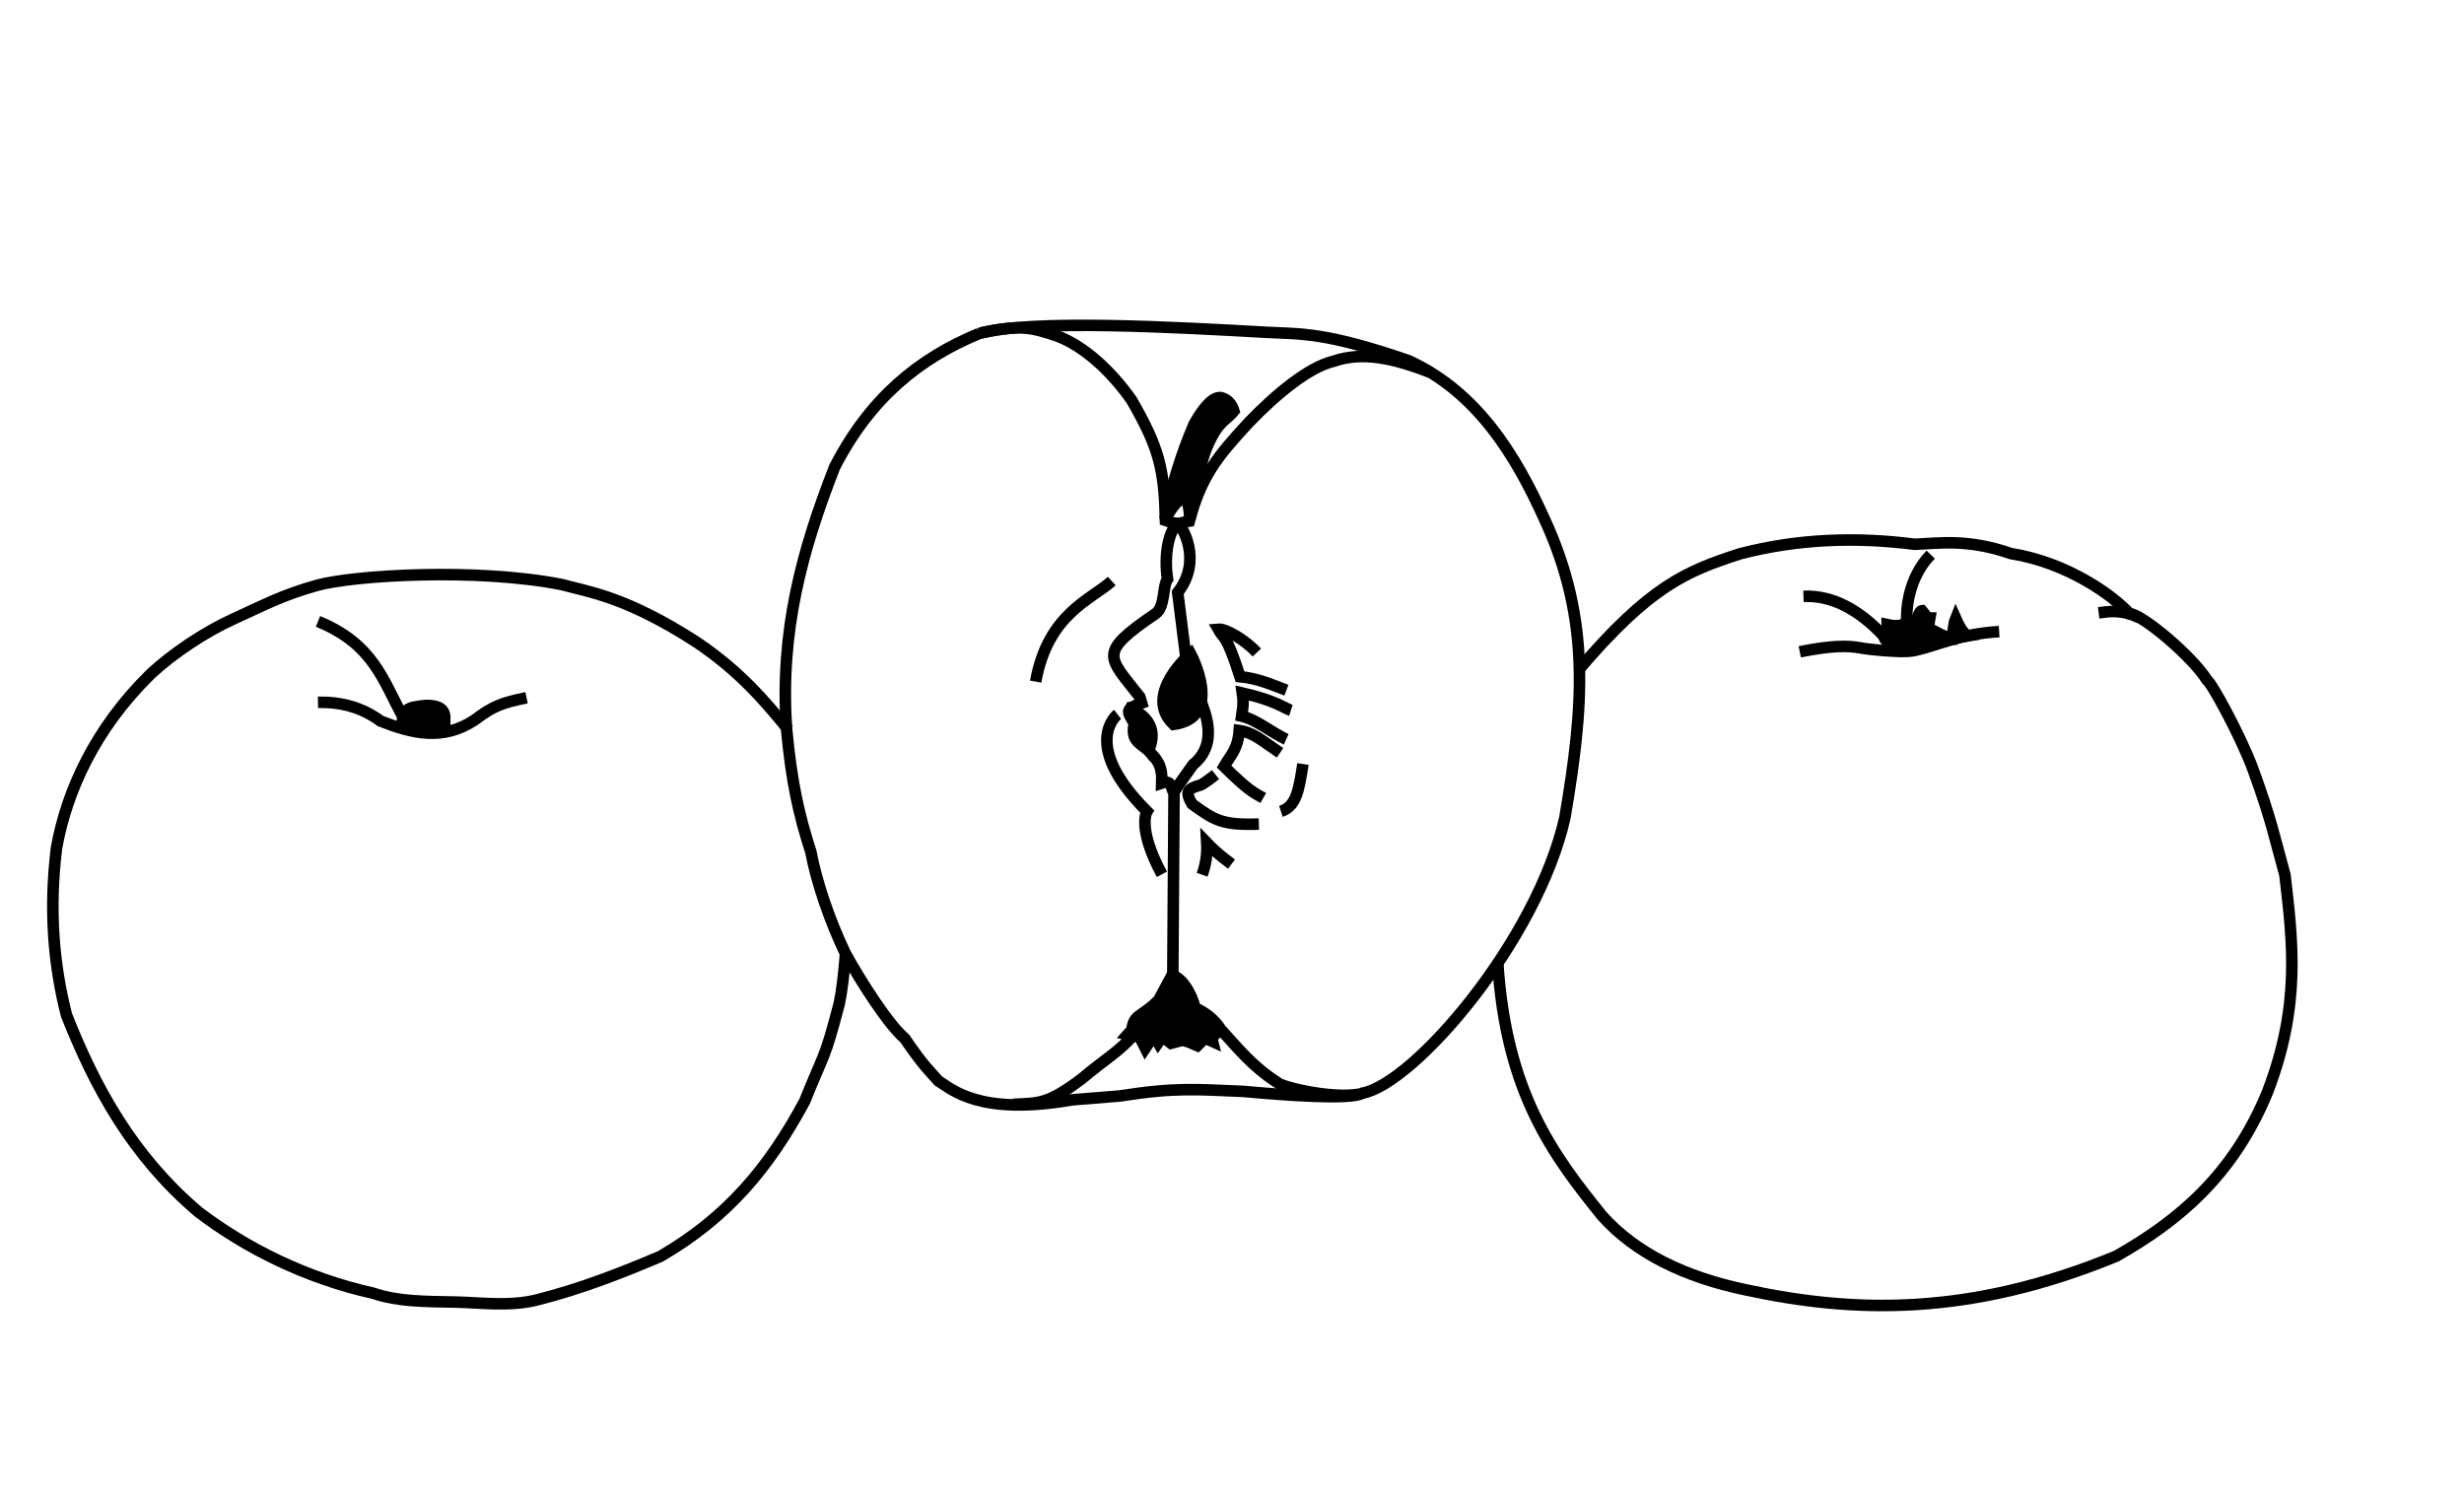
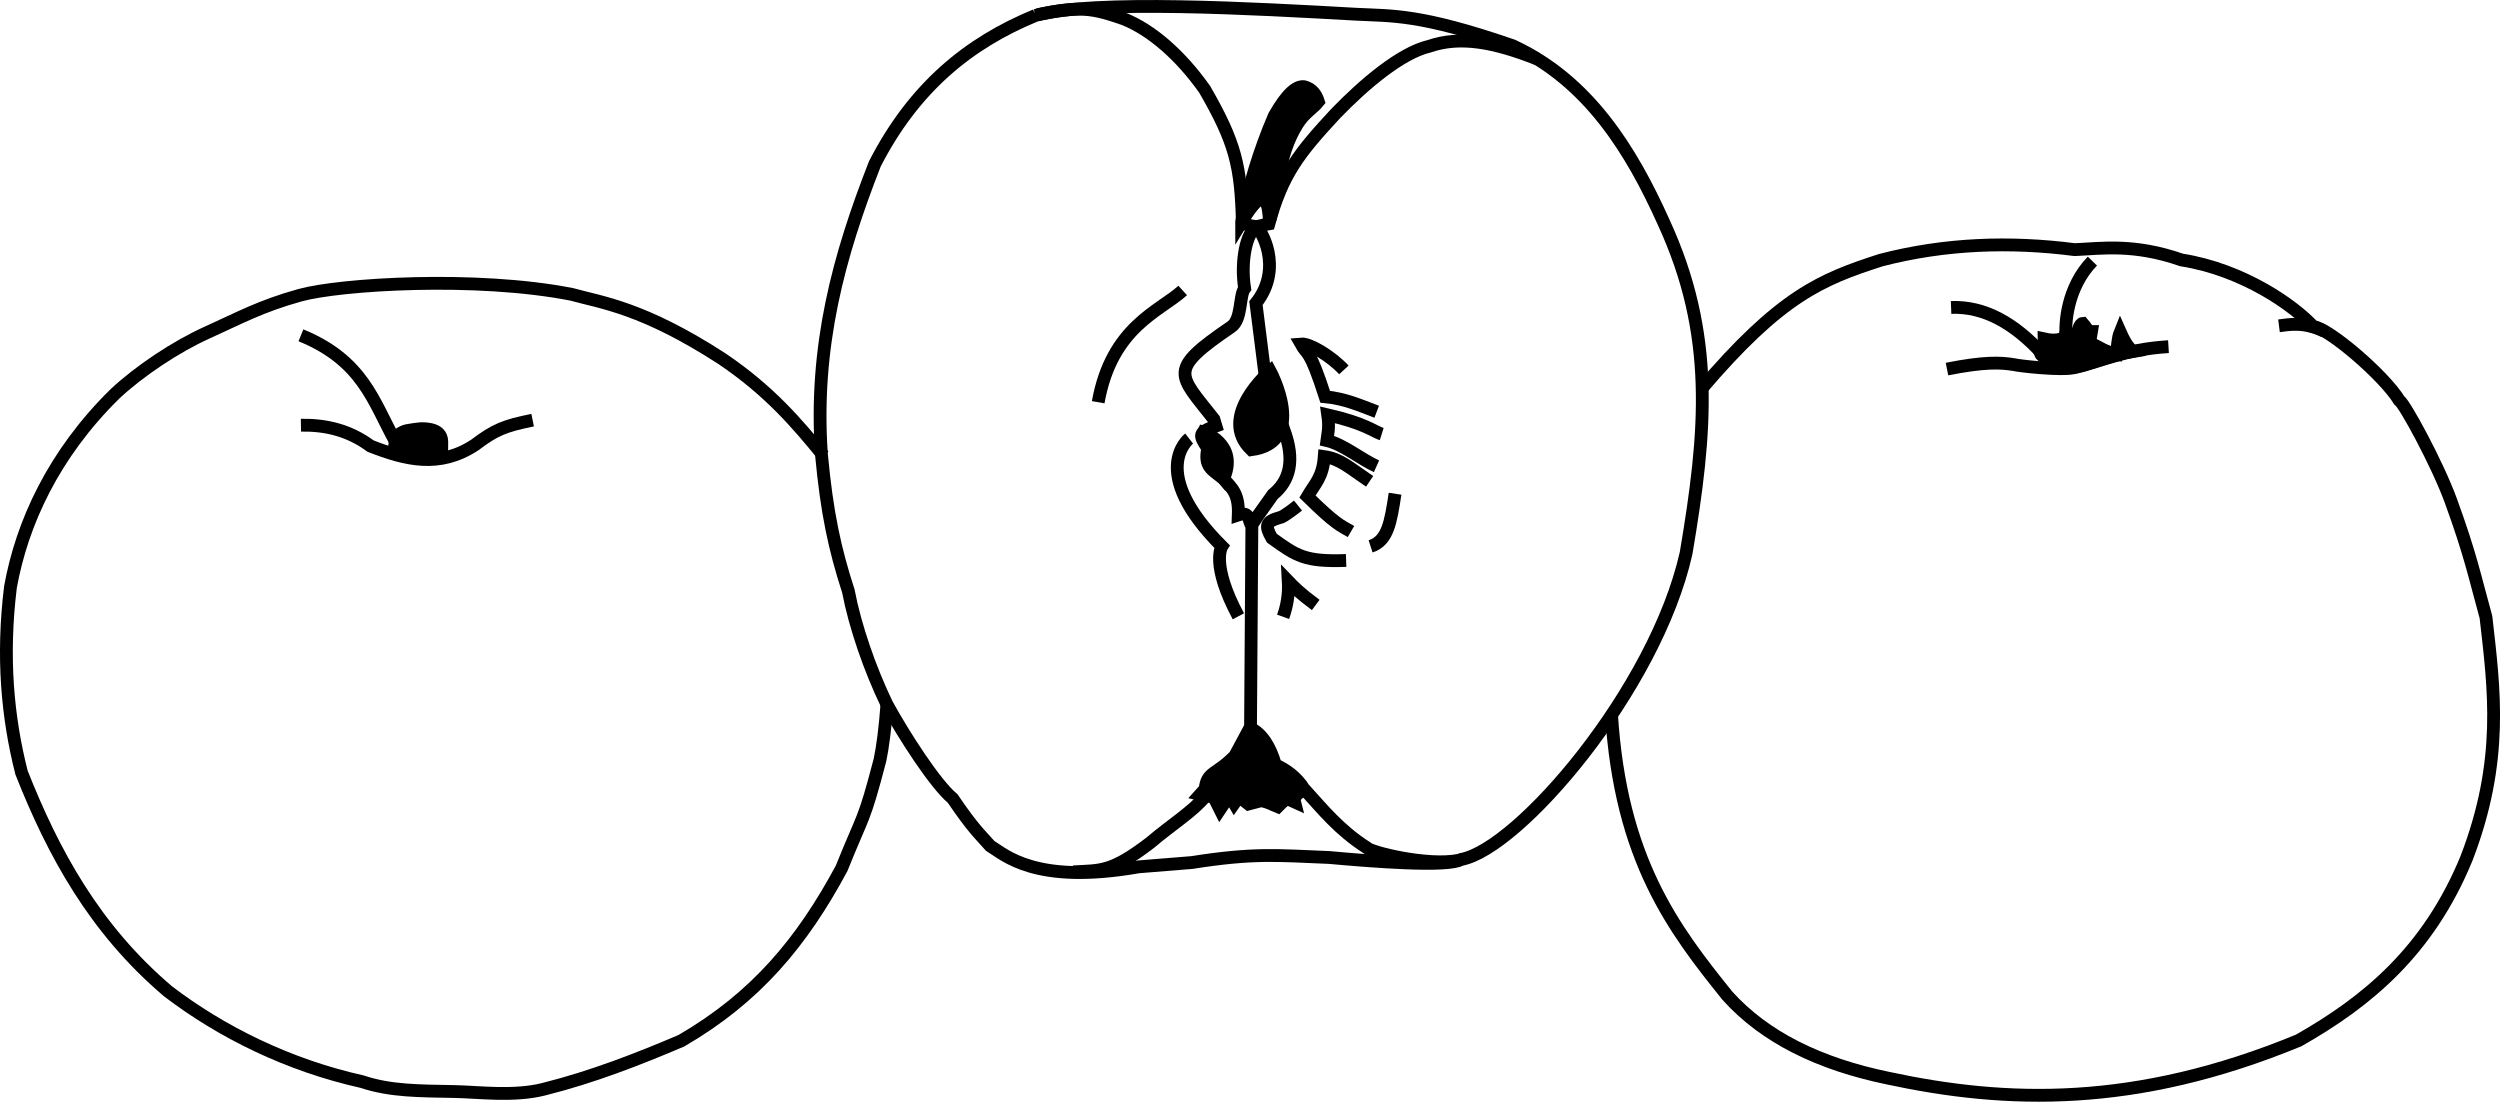
- <svg xmlns="http://www.w3.org/2000/svg" id="svg5369" height="1035" width="1709" version="1.1">
+ <svg xmlns="http://www.w3.org/2000/svg" id="svg5369" height="687.858" width="1560.938" version="1.1">
  <defs id="defs44" />
-   <g id="layer7" transform="translate(8.7857 -286.29)">
-     <path id="path5418" style="stroke:#000;stroke-width:8;fill:none" d="m577.71 947.07c-1.095 14.86-2.716 27.655-4.388 35.359-10.376 39.647-9.872 32.679-24.03 67.825-24.801 46.128-53.492 80.506-100 107.54-26.84 11.423-55.321 22.594-85.915 30.262-18.525 4.739-40.715 1.729-55.826 1.443-21.547-0.409-39.842-0.201-57.554-6.151-46.346-10.346-87.881-31.019-121.13-56.338-45.928-38.935-71.73-86.496-91.549-136.62-8.823-34.657-12.247-72.474-6.91-115.91 7.118-39.509 26.697-82.787 65.36-120.71 15.023-14.015 37.702-29.27 57.635-38.243 20.001-9.004 33.041-16.348 57.799-23.227v0c24.758-6.878 109.84-12.317 169.78-0.502 18.285 5.122 44.223 8.102 93.662 40.141 29.833 20.188 46.847 40.376 63.38 60.563" />
-     <path id="path6322" style="stroke:#000;stroke-width:8;fill:none" d="m220.55 487.17c15.348-0.286 29.958 3.081 43.478 13.043 21.617 8.485 42.957 13.977 65.217-0.791 12.505-9.418 18.29-11.798 35.968-15.415" transform="translate(-8.7857 286.29)" />
-     <path id="path6324" style="stroke:#000;stroke-width:8;fill:none" d="m220.55 431.05c38.61 15.792 45.136 41.106 58.769 65.89" transform="translate(-8.7857 286.29)" />
-     <path id="path6326" style="stroke:#000;stroke-width:8" d="m278.07 504.45c1.216-2.738 1.233-8.031 1.964-9.809 0.817-1.27 3.938-3.853 7.957-4.29 5.08-0.795 8.28-1.562 13.643-0.445 3.931 0.865 6.716 3.057 6.847 7.373-0.132 3.968 0.012 7.106 0.137 10.305" transform="translate(-8.7857 286.29)" />
+   <g id="layer7" transform="translate(-23.86777,-507.9769)">
+     <path id="path5418" style="fill:none;stroke:#000000;stroke-width:8" d="m 577.71,947.07 c -1.095,14.86 -2.716,27.655 -4.388,35.359 -10.376,39.647 -9.872,32.679 -24.03,67.825 -24.801,46.128 -53.492,80.506 -100,107.54 -26.84,11.423 -55.321,22.594 -85.915,30.262 -18.525,4.739 -40.715,1.729 -55.826,1.443 -21.547,-0.409 -39.842,-0.201 -57.554,-6.151 -46.346,-10.346 -87.881,-31.019 -121.13,-56.338 -45.928,-38.935 -71.73,-86.496 -91.549,-136.62 -8.823,-34.657 -12.247,-72.474 -6.91,-115.91 7.118,-39.509 26.697,-82.787 65.36,-120.71 15.023,-14.015 37.702,-29.27 57.635,-38.243 20.001,-9.004 33.041,-16.348 57.799,-23.227 l 0,1e-4 c 24.758,-6.878 109.84,-12.317 169.78,-0.502 18.285,5.122 44.223,8.102 93.662,40.141 29.833,20.188 46.847,40.376 63.38,60.563" />
+     <path id="path6322" style="fill:none;stroke:#000000;stroke-width:8" d="m 220.55,487.17 c 15.348,-0.286 29.958,3.081 43.478,13.043 21.617,8.485 42.957,13.977 65.217,-0.791 12.505,-9.418 18.29,-11.798 35.968,-15.415" transform="translate(-8.7857,286.29)" />
+     <path id="path6324" style="fill:none;stroke:#000000;stroke-width:8" d="m 220.55,431.05 c 38.61,15.792 45.136,41.106 58.769,65.89" transform="translate(-8.7857,286.29)" />
+     <path id="path6326" style="stroke:#000000;stroke-width:8" d="m 278.07,504.45 c 1.216,-2.738 1.233,-8.031 1.964,-9.809 0.817,-1.27 3.938,-3.853 7.957,-4.29 5.08,-0.795 8.28,-1.562 13.643,-0.445 3.931,0.865 6.716,3.057 6.847,7.373 -0.132,3.968 0.012,7.106 0.137,10.305" transform="translate(-8.7857,286.29)" />
  </g>
-   <g id="layer8" transform="translate(8.7857 -286.29)">
-     <path id="outline" style="stroke:#000;stroke-width:8;fill:none" d="m670.4 517.63c36.346-10.063 136.92-4.3 200.39-0.764 22.382 1.161 39.561-0.337 97.438 19.608 47.517 21.855 74.288 65.543 94.392 110.28 32.368 70.305 26.887 130.37 14.019 206.54-19.268 85.711-104.74 184.75-140.48 191.31-8.324 5.042-57.373 1.035-82.466-1.241-32.678-1.327-47.036-2.929-85.666 3.159l-33.24 2.693c-64.614 11.363-83.613-7.638-92.677-13.084-6.338-7.26-10.181-10.104-23.414-29.562-10.942-9.16-30.043-38.729-41.122-58.879-10.617-22.118-19.774-48.501-24.004-70.62-8.512-26.432-13.387-48.522-16.822-85.455-4.705-67.464 10.856-123.83 33.35-181.31 24.465-47.678 58.554-75.509 100.31-92.676z" />
-     <g id="slice" style="stroke:#000;stroke-width:8;fill:none">
-       <path id="path5467" d="m838.48 1001c11.372 12.44 21.368 25.084 38.711 36.225 2.183 2.841 37.415 11.655 57.18 7.974" style="stroke:#000;stroke-width:8;fill:none" />
-       <path id="path5480" d="m776.7 1004.9c-8.312 10.022-20.366 17.137-34.695 29.28-24.461 18.694-30.707 17.173-48.034 18.163" style="stroke:#000;stroke-width:8;fill:none" />
-       <path id="path5482" d="m671.61 517.19c26.483-5.491 34.085-4.317 53.814 2.542 17.416 6.897 35.599 22.776 50.626 44.06 19.279 33.373 22.647 47.982 23.526 83.483 1.566 0.534 5.142 1.882 7.941 2.067 2.61 0.172 5.484-1.14 8.585-1.643 8.385-30.896 18.684-43.979 41.531-68.633 18.115-18.794 41.042-38.069 58.515-42.187 19.655-6.749 40.787-2.545 67.327 7.854" style="stroke:#000;stroke-width:8;fill:none" />
+   <g id="layer8" transform="translate(-23.86777,-507.9769)">
+     <path id="outline" style="fill:none;stroke:#000000;stroke-width:8" d="m 670.4,517.63 c 36.346,-10.063 136.92,-4.3 200.39,-0.764 22.382,1.161 39.561,-0.337 97.438,19.608 47.517,21.855 74.288,65.543 94.392,110.28 32.368,70.305 26.887,130.37 14.019,206.54 -19.268,85.711 -104.74,184.75 -140.48,191.31 -8.324,5.042 -57.373,1.035 -82.466,-1.241 -32.678,-1.327 -47.036,-2.929 -85.666,3.159 l -33.24,2.693 c -64.614,11.363 -83.613,-7.638 -92.677,-13.084 -6.338,-7.26 -10.181,-10.104 -23.414,-29.562 -10.942,-9.16 -30.043,-38.729 -41.122,-58.879 -10.617,-22.118 -19.774,-48.501 -24.004,-70.62 -8.512,-26.432 -13.387,-48.522 -16.822,-85.455 -4.705,-67.464 10.856,-123.83 33.35,-181.31 24.465,-47.678 58.554,-75.509 100.31,-92.676 z" />
+     <g id="slice" style="fill:none;stroke:#000000;stroke-width:8">
+       <path id="path5467" d="m 838.48,1001 c 11.372,12.44 21.368,25.084 38.711,36.225 2.183,2.841 37.415,11.655 57.18,7.974" style="fill:none;stroke:#000000;stroke-width:8" />
+       <path id="path5480" d="m 776.7,1004.9 c -8.312,10.022 -20.366,17.137 -34.695,29.28 -24.461,18.694 -30.707,17.173 -48.034,18.163" style="fill:none;stroke:#000000;stroke-width:8" />
+       <path id="path5482" d="m 671.61,517.19 c 26.483,-5.491 34.085,-4.317 53.814,2.542 17.416,6.897 35.599,22.776 50.626,44.06 19.279,33.373 22.647,47.982 23.526,83.483 1.566,0.534 5.142,1.882 7.941,2.067 2.61,0.172 5.484,-1.14 8.585,-1.643 8.385,-30.896 18.684,-43.979 41.531,-68.633 18.115,-18.794 41.042,-38.069 58.515,-42.187 19.655,-6.749 40.787,-2.545 67.327,7.854" style="fill:none;stroke:#000000;stroke-width:8" />
    </g>
-     <path id="stem" style="stroke:#000;stroke-width:8" d="m799.15 646.43c4.354-22.034 10.871-44.068 20.339-66.102 8.091-14.203 13.957-18.768 18.644-18.22 4.838 1.235 7.465 4.682 8.898 9.322-3.54 4.412-8.862 6.994-13.349 14.399-12.086 19.633-11.427 40.545-17.16 60.178-0.964-13.132-2.994-23.335-17.373 0.424z" />
-     <path id="calyx" style="stroke:#000;stroke-width:8" d="m804.24 962.53-9.322 17.373c-12.056 12.361-17.249 9.438-18.644 20.763l-3.044 3.392c3.329 0.819 6.636 0.732 8.976 2.54l3.39 6.78 5.932-8.898 2.966 5.085 2.966-4.237 5.932 4.661 8.051-2.119c5.446 1.271 6.916 2.542 10.169 3.813 1.809-1.863 3.639-3.706 5.932-5.085l4.661 2.119c-0.95-3.793 2.828-5.958 6.173-7.785-5.192-8.066-11.53-12.313-18.195-15.467-3.112-11.024-8.407-19.776-15.944-22.934z" />
-     <g id="mesocarp" style="stroke:#000;stroke-width:8;fill:none">
-       <g id="g5443" style="stroke:#000;stroke-width:8;fill:none">
-         <g id="g5451" style="stroke:#000;stroke-width:8;fill:none">
-           <path id="path5425" d="m862.96 738.94c-7.957-8.555-21.45-16.708-26.852-16.204 4.084 7.373 5.221 2.096 15.176 32.963 12.165 1.165 21.141 5.176 32.164 9.363" style="stroke:#000;stroke-width:8;fill:none" />
-           <path id="path5427" d="m883.33 799.12c-9.461-4.263-20.864-13.767-31.019-16.094 0.42-3.486 1.801-7.528 0.567-16.041 23.594 5.425 28.879 10.516 33.693 12.031" style="stroke:#000;stroke-width:8;fill:none" />
-           <path id="path5433" d="m879.03 808.51c-12.607-8.474-18.352-14.057-28.318-15.458-0.94 12.913-5.671 16.648-10.53 24.947 17.533 17.245 20.59 18.035 27.196 21.862" style="stroke:#000;stroke-width:8;fill:none" />
-           <path id="path5435" d="m894.91 816.25c-2.723 17.79-4.5 29.4-15.278 32.87" style="stroke:#000;stroke-width:8;fill:none" />
-           <path id="path5439" d="m845.37 885.7c-10.19-7.56-13.58-11.14-17.13-14.82 0.47 8.34-0.87 15.59-3.24 22.22" style="stroke:#000;stroke-width:8;fill:none" />
-           <path id="path5441" d="m834.3 823.63s-9.296 7.438-11.148 7.438c-9.137 2.579-9.644 5.065-5.166 12.932 15.444 11.111 20.56 14.825 46.369 13.92" style="stroke:#000;stroke-width:8;fill:none" />
+     <path id="stem" style="stroke:#000000;stroke-width:8" d="m 799.15,646.43 c 4.354,-22.034 10.871,-44.068 20.339,-66.102 8.091,-14.203 13.957,-18.768 18.644,-18.22 4.838,1.235 7.465,4.682 8.898,9.322 -3.54,4.412 -8.862,6.994 -13.349,14.399 -12.086,19.633 -11.427,40.545 -17.16,60.178 -0.964,-13.132 -2.994,-23.335 -17.373,0.424 z" />
+     <path id="calyx" style="stroke:#000000;stroke-width:8" d="m 804.24,962.53 -9.322,17.373 c -12.056,12.361 -17.249,9.438 -18.644,20.763 l -3.044,3.392 c 3.329,0.819 6.636,0.732 8.976,2.54 l 3.39,6.78 5.932,-8.898 2.966,5.085 2.966,-4.237 5.932,4.661 8.051,-2.119 c 5.446,1.271 6.916,2.542 10.169,3.813 1.809,-1.863 3.639,-3.706 5.932,-5.085 l 4.661,2.119 c -0.95,-3.793 2.828,-5.958 6.173,-7.785 -5.192,-8.066 -11.53,-12.313 -18.195,-15.467 -3.112,-11.024 -8.407,-19.776 -15.944,-22.934 z" />
+     <g id="mesocarp" style="fill:none;stroke:#000000;stroke-width:8">
+       <g id="g5443" style="fill:none;stroke:#000000;stroke-width:8">
+         <g id="g5451" style="fill:none;stroke:#000000;stroke-width:8">
+           <path id="path5425" d="m 862.96,738.94 c -7.957,-8.555 -21.45,-16.708 -26.852,-16.204 4.084,7.373 5.221,2.096 15.176,32.963 12.165,1.165 21.141,5.176 32.164,9.363" style="fill:none;stroke:#000000;stroke-width:8" />
+           <path id="path5427" d="m 883.33,799.12 c -9.461,-4.263 -20.864,-13.767 -31.019,-16.094 0.42,-3.486 1.801,-7.528 0.567,-16.041 23.594,5.425 28.879,10.516 33.693,12.031" style="fill:none;stroke:#000000;stroke-width:8" />
+           <path id="path5433" d="m 879.03,808.51 c -12.607,-8.474 -18.352,-14.057 -28.318,-15.458 -0.94,12.913 -5.671,16.648 -10.53,24.947 17.533,17.245 20.59,18.035 27.196,21.862" style="fill:none;stroke:#000000;stroke-width:8" />
+           <path id="path5435" d="m 894.91,816.25 c -2.723,17.79 -4.5,29.4 -15.278,32.87" style="fill:none;stroke:#000000;stroke-width:8" />
+           <path id="path5439" d="m 845.37,885.7 c -10.19,-7.56 -13.58,-11.14 -17.13,-14.82 0.47,8.34 -0.87,15.59 -3.24,22.22" style="fill:none;stroke:#000000;stroke-width:8" />
+           <path id="path5441" d="m 834.3,823.63 c 0,0 -9.296,7.438 -11.148,7.438 -9.137,2.579 -9.644,5.065 -5.166,12.932 15.444,11.111 20.56,14.825 46.369,13.92" style="fill:none;stroke:#000000;stroke-width:8" />
        </g>
      </g>
-       <g id="g6297" style="stroke:#000;stroke-width:8;fill:none">
-         <path id="path5492" style="stroke:#000;stroke-width:8;fill:none" d="m804.66 962.53 0.847-126.27c-2.418-2.667-0.799-9.37-8.475-6.78 0.481-12.697-3.407-16.347-9.362-22.616-6.949-5.837-12.169-7.183-9.706-18.91-5.494-8.491-6.294-9.904 5.085-13.983l-1.271-4.237c-22.266-28.416-29.337-30.356 10.848-57.713 6.827-4.644 4.877-19.378 8.352-23.982-2.66-17.357 1.273-35.624 7.514-38.059 2.031 0.296 17.296 24.904-0.443 47.297l5.508 43.644 11.864 35.17c7.272 19.384 3.706 32.146-6.78 40.678l-9.322 13.136-4.237 6.356" />
+       <g id="g6297" style="fill:none;stroke:#000000;stroke-width:8">
+         <path id="path5492" style="fill:none;stroke:#000000;stroke-width:8" d="m 804.66,962.53 0.847,-126.27 c -2.418,-2.667 -0.799,-9.37 -8.475,-6.78 0.481,-12.697 -3.407,-16.347 -9.362,-22.616 -6.949,-5.837 -12.169,-7.183 -9.706,-18.91 -5.494,-8.491 -6.294,-9.904 5.085,-13.983 l -1.271,-4.237 c -22.266,-28.416 -29.337,-30.356 10.848,-57.713 6.827,-4.644 4.877,-19.378 8.352,-23.982 -2.66,-17.357 1.273,-35.624 7.514,-38.059 2.031,0.296 17.296,24.904 -0.443,47.297 l 5.508,43.644 11.864,35.17 c 7.272,19.384 3.706,32.146 -6.78,40.678 l -9.322,13.136 -4.237,6.356" />
      </g>
-       <path id="path5496" d="m766.33 781.8s-26.408 20.481 20.432 67.321c0 0-7.145 11.115 10.321 43.665" style="stroke:#000;stroke-width:8;fill:none" />
+       <path id="path5496" d="m 766.33,781.8 c 0,0 -26.408,20.481 20.432,67.321 0,0 -7.145,11.115 10.321,43.665" style="fill:none;stroke:#000000;stroke-width:8" />
    </g>
-     <g id="seeds" style="stroke:#000;stroke-width:8">
-       <path id="path5521" d="m816.94 739.68s-33.402 28.35-11.789 49.12c35.788-4.772 11.789-49.12 11.789-49.12z" style="stroke:#000;stroke-width:8" />
-       <path id="path5523" d="m775.25 777.9s22.046 7.251 12.643 28.864c-3.967-5.015-10.96-4.255-9.651-19.344-1.238-3.173-4.579-6.347-2.992-9.52z" style="stroke:#000;stroke-width:8" />
+     <g id="seeds" style="stroke:#000000;stroke-width:8">
+       <path id="path5521" d="m 816.94,739.68 c 0,0 -33.402,28.35 -11.789,49.12 35.788,-4.772 11.789,-49.12 11.789,-49.12 z" style="stroke:#000000;stroke-width:8" />
+       <path id="path5523" d="m 775.25,777.9 c 0,0 22.046,7.251 12.643,28.864 -3.967,-5.015 -10.96,-4.255 -9.651,-19.344 -1.238,-3.173 -4.579,-6.347 -2.992,-9.52 z" style="stroke:#000000;stroke-width:8" />
    </g>
-     <path id="path6341" style="stroke:#000;stroke-width:8;fill:none" d="m718.34 472.83c8.393-47.222 38.718-56.928 52.756-69.774" transform="translate(-8.7857 286.29)" />
+     <path id="path6341" style="fill:none;stroke:#000000;stroke-width:8" d="m 718.34,472.83 c 8.393,-47.222 38.718,-56.928 52.756,-69.774" transform="translate(-8.7857,286.29)" />
  </g>
-   <g id="layer9">
-     <path id="path6329" style="stroke:#000;stroke-width:8;fill:none" d="m1038.8 667.18c5.645 91.296 39.042 134.74 72.318 176.12 23.386 26.087 57.489 42.694 100.35 51.557 73.897 15.906 154.24 18.581 256.4-23.529 42.474-24.112 80.972-55.539 104.86-113.84 23.462-61.082 17.231-105.45 12.09-150.52-7.182-25.869-9.422-38.316-21.964-72.762-8.351-22.935-29.094-60.965-32.106-62.456-9.752-15.876-44.445-45.402-53.839-46.194-11.741-12.785-43.354-35.431-82.13-41.557-30.056-10.449-50.059-7.122-66.708-6.442-40.369-5.188-80.738-3.913-121.11 6.574-37.042 11.954-62.528 22.232-112.46 80.969" />
-     <path id="path6331" style="stroke:#000;stroke-width:8;fill:none" d="m1455.6 425.12c6.066-0.77 15.675-2.78 28.292 3.46" />
-     <path id="path6333" style="stroke:#000;stroke-width:8;fill:none" d="m1386.6 438.13c-28.08 1.696-43.752 9.892-58.824 13.122-8.988 1.926-35.19-1.214-37.459-1.861-8.859-1.508-19.108-1.805-42.016 2.743" />
-     <path id="path6335" style="stroke:#000;stroke-width:8;fill:none" d="m1307.6 442.3c-17.168-18.628-35.832-29.481-56.742-28.652" />
-     <path id="path6337" style="stroke:#000;stroke-width:8;fill:none" d="m1322.8 433.31c-1.187-9.219 0.441-32.234 16.292-48.596" />
-     <path id="path6339" style="stroke:#000;stroke-width:8" d="m1364.3 441.06c-3.99-3.592-5.935-7.804-7.843-12.091-1.67 4.104-1.639 9.363-2.369 13.781-8.021-1.684-10.462-4.371-15.197-6.244-1.882-2.62-0.693-5.241-0.293-7.861-2.672-0.023-3.77-3.195-5.508-5.085-1.881 0.121-2.923 4.7-4.237 7.83-2.527 0.483-6.729-3.047-6.5-1.149 0.334 2.777-5.082 4.947-13.415 3.065l0.058 4.276 3.472 2.73c-0.258 3.37-3.869 1.375-5.81 2.051 0.956 2.642 5.915 2.682 3.128 8.317 6.631 1.305 15.727 1.494 25.2-1.469 14.665-4.909 24.178-7.359 29.315-8.149z" />
+   <g id="layer9" transform="translate(-32.65347,-221.6869)">
+     <path id="path6329" style="fill:none;stroke:#000000;stroke-width:8" d="m 1038.8,667.18 c 5.645,91.296 39.042,134.74 72.318,176.12 23.386,26.087 57.489,42.694 100.35,51.557 73.897,15.906 154.24,18.581 256.4,-23.529 42.474,-24.112 80.972,-55.539 104.86,-113.84 23.462,-61.082 17.231,-105.45 12.09,-150.52 -7.182,-25.869 -9.422,-38.316 -21.964,-72.762 -8.351,-22.935 -29.094,-60.965 -32.106,-62.456 -9.752,-15.876 -44.445,-45.402 -53.839,-46.194 -11.741,-12.785 -43.354,-35.431 -82.13,-41.557 -30.056,-10.449 -50.059,-7.122 -66.708,-6.442 -40.369,-5.188 -80.738,-3.913 -121.11,6.574 -37.042,11.954 -62.528,22.232 -112.46,80.969" />
+     <path id="path6331" style="fill:none;stroke:#000000;stroke-width:8" d="m 1455.6,425.12 c 6.066,-0.77 15.675,-2.78 28.292,3.46" />
+     <path id="path6333" style="fill:none;stroke:#000000;stroke-width:8" d="m 1386.6,438.13 c -28.08,1.696 -43.752,9.892 -58.824,13.122 -8.988,1.926 -35.19,-1.214 -37.459,-1.861 -8.859,-1.508 -19.108,-1.805 -42.016,2.743" />
+     <path id="path6335" style="fill:none;stroke:#000000;stroke-width:8" d="m 1307.6,442.3 c -17.168,-18.628 -35.832,-29.481 -56.742,-28.652" />
+     <path id="path6337" style="fill:none;stroke:#000000;stroke-width:8" d="m 1322.8,433.31 c -1.187,-9.219 0.441,-32.234 16.292,-48.596" />
+     <path id="path6339" style="stroke:#000000;stroke-width:8" d="m 1364.3,441.06 c -3.99,-3.592 -5.935,-7.804 -7.843,-12.091 -1.67,4.104 -1.639,9.363 -2.369,13.781 -8.021,-1.684 -10.462,-4.371 -15.197,-6.244 -1.882,-2.62 -0.693,-5.241 -0.293,-7.861 -2.672,-0.023 -3.77,-3.195 -5.508,-5.085 -1.881,0.121 -2.923,4.7 -4.237,7.83 -2.527,0.483 -6.729,-3.047 -6.5,-1.149 0.334,2.777 -5.082,4.947 -13.415,3.065 l 0.058,4.276 3.472,2.73 c -0.258,3.37 -3.869,1.375 -5.81,2.051 0.956,2.642 5.915,2.682 3.128,8.317 6.631,1.305 15.727,1.494 25.2,-1.469 14.665,-4.909 24.178,-7.359 29.315,-8.149 z" />
  </g>
</svg>
